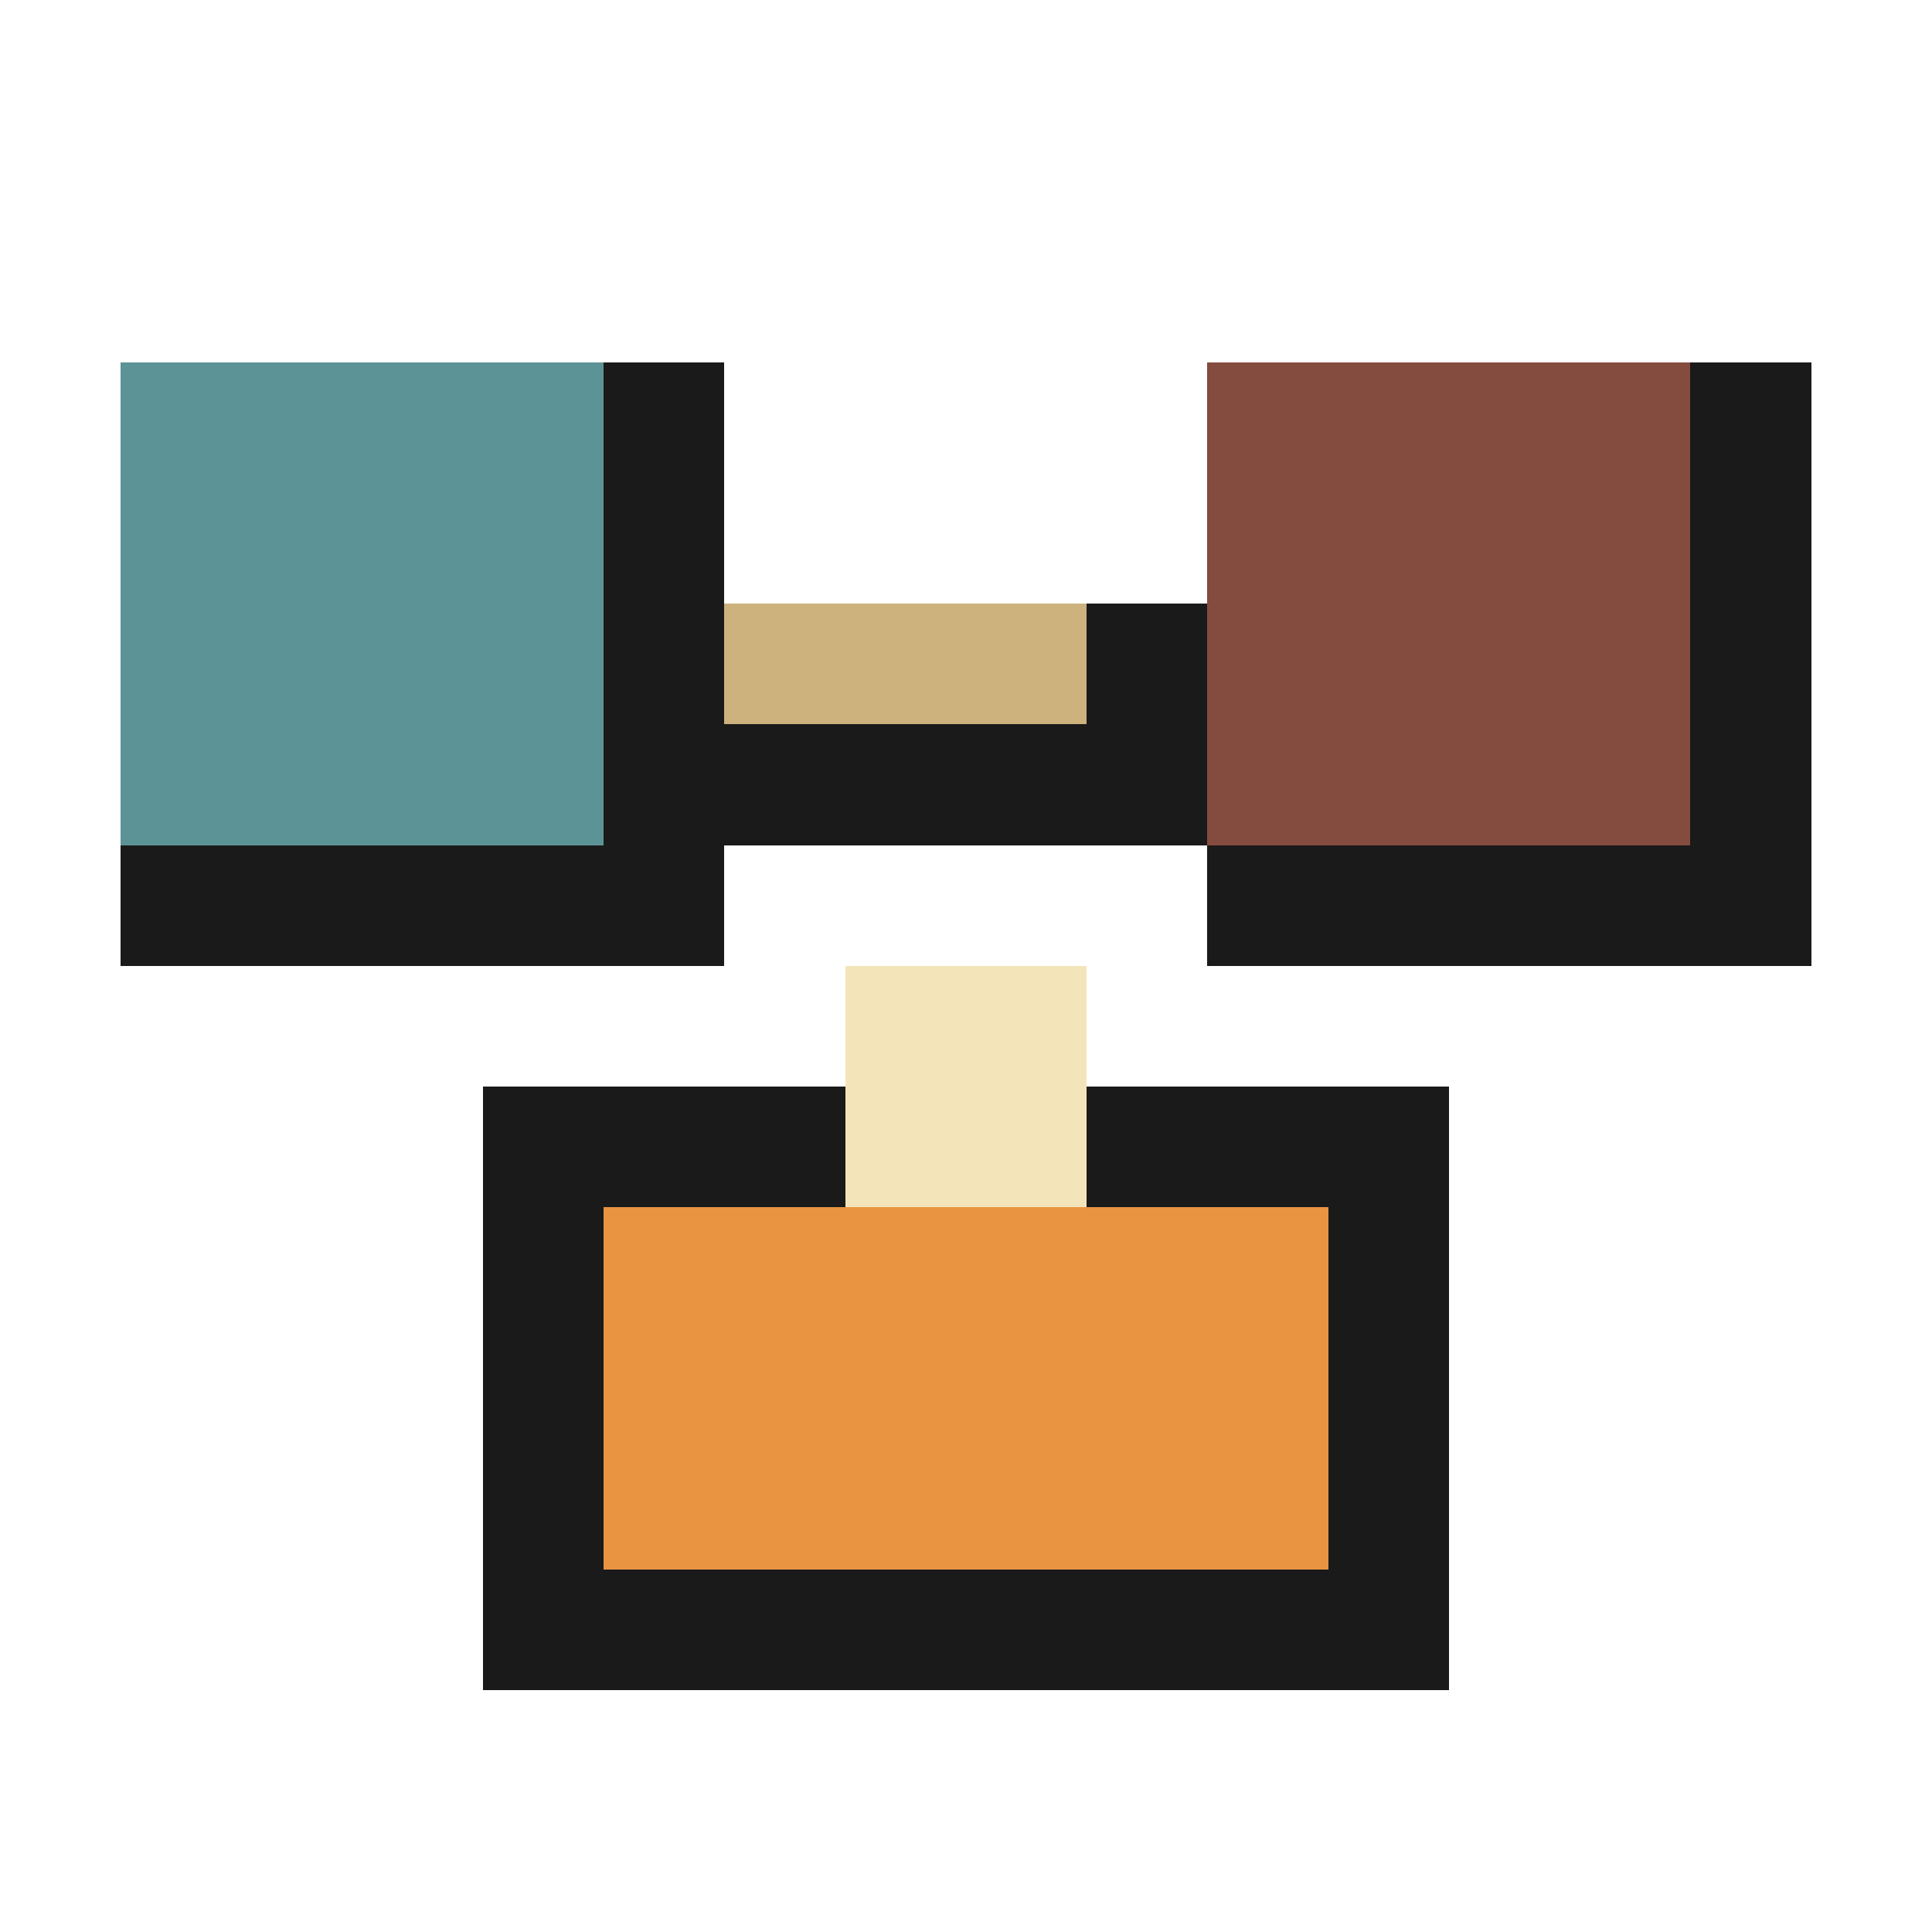
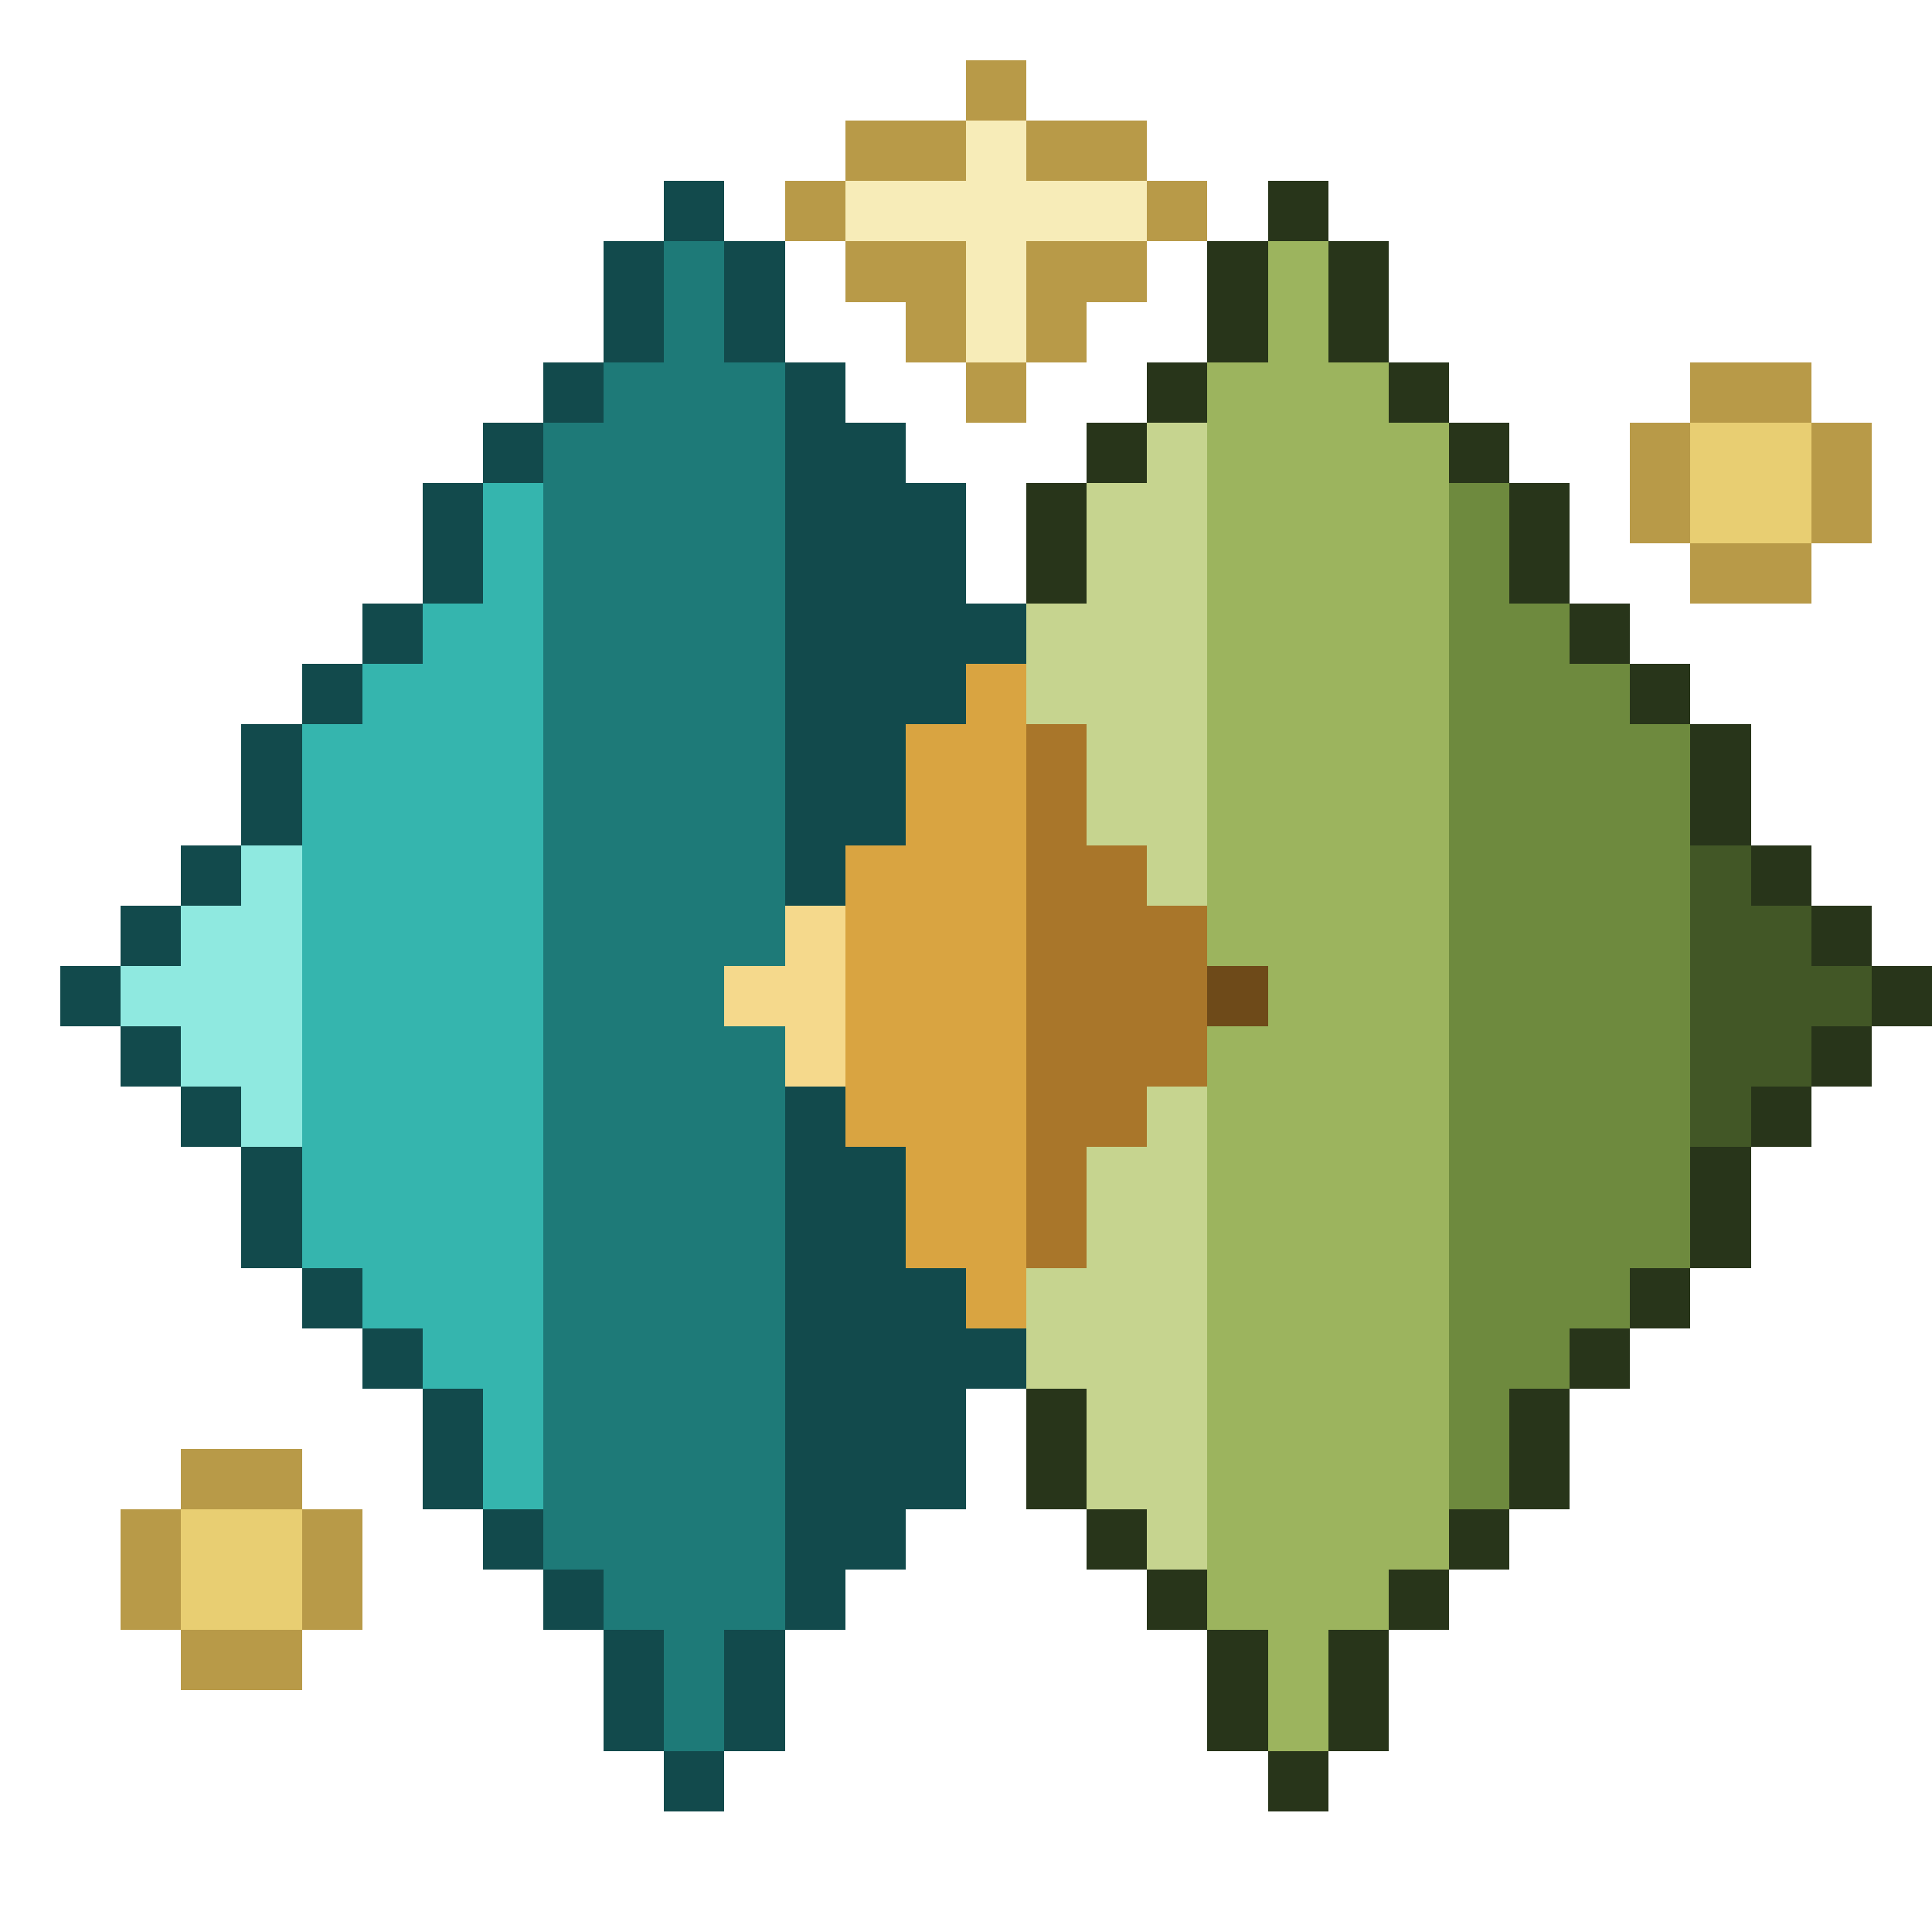
<svg xmlns="http://www.w3.org/2000/svg" viewBox="0 0 32 32" shape-rendering="crispEdges">
-   <rect x="2" y="6" width="10" height="10" fill="#1a1a1a" />
-   <rect x="2" y="6" width="8" height="8" fill="#5c9396" />
-   <rect x="20" y="6" width="10" height="10" fill="#1a1a1a" />
-   <rect x="20" y="6" width="8" height="8" fill="#844b3f" />
-   <rect x="12" y="10" width="8" height="4" fill="#1a1a1a" />
-   <rect x="12" y="10" width="6" height="2" fill="#cdb27e" />
-   <rect x="8" y="18" width="16" height="10" fill="#1a1a1a" />
-   <rect x="10" y="20" width="12" height="6" fill="#e99441" />
-   <rect x="14" y="16" width="4" height="4" fill="#f3e5b9" />
+   <rect x="16" y="1" width="1" height="1" fill="#b89a48" />
+   <rect x="14" y="2" width="2" height="1" fill="#b89a48" />
+   <rect x="16" y="2" width="1" height="1" fill="#f7ecb8" />
+   <rect x="17" y="2" width="2" height="1" fill="#b89a48" />
+   <rect x="11" y="3" width="1" height="1" fill="#124a4c" />
+   <rect x="13" y="3" width="1" height="1" fill="#b89a48" />
+   <rect x="14" y="3" width="5" height="1" fill="#f7ecb8" />
+   <rect x="19" y="3" width="1" height="1" fill="#b89a48" />
+   <rect x="21" y="3" width="1" height="1" fill="#28351a" />
+   <rect x="10" y="4" width="1" height="1" fill="#124a4c" />
+   <rect x="11" y="4" width="1" height="1" fill="#1e7a78" />
+   <rect x="12" y="4" width="1" height="1" fill="#124a4c" />
+   <rect x="14" y="4" width="2" height="1" fill="#b89a48" />
+   <rect x="16" y="4" width="1" height="1" fill="#f7ecb8" />
+   <rect x="17" y="4" width="2" height="1" fill="#b89a48" />
+   <rect x="20" y="4" width="1" height="1" fill="#28351a" />
+   <rect x="21" y="4" width="1" height="1" fill="#9cb45e" />
+   <rect x="22" y="4" width="1" height="1" fill="#28351a" />
+   <rect x="10" y="5" width="1" height="1" fill="#124a4c" />
+   <rect x="11" y="5" width="1" height="1" fill="#1e7a78" />
+   <rect x="12" y="5" width="1" height="1" fill="#124a4c" />
+   <rect x="15" y="5" width="1" height="1" fill="#b89a48" />
+   <rect x="16" y="5" width="1" height="1" fill="#f7ecb8" />
+   <rect x="17" y="5" width="1" height="1" fill="#b89a48" />
+   <rect x="20" y="5" width="1" height="1" fill="#28351a" />
+   <rect x="21" y="5" width="1" height="1" fill="#9cb45e" />
+   <rect x="22" y="5" width="1" height="1" fill="#28351a" />
+   <rect x="9" y="6" width="1" height="1" fill="#124a4c" />
+   <rect x="10" y="6" width="3" height="1" fill="#1e7a78" />
+   <rect x="13" y="6" width="1" height="1" fill="#124a4c" />
+   <rect x="16" y="6" width="1" height="1" fill="#b89a48" />
+   <rect x="19" y="6" width="1" height="1" fill="#28351a" />
+   <rect x="20" y="6" width="3" height="1" fill="#9cb45e" />
+   <rect x="23" y="6" width="1" height="1" fill="#28351a" />
+   <rect x="28" y="6" width="2" height="1" fill="#b89a48" />
+   <rect x="8" y="7" width="1" height="1" fill="#124a4c" />
+   <rect x="9" y="7" width="4" height="1" fill="#1e7a78" />
+   <rect x="13" y="7" width="2" height="1" fill="#124a4c" />
+   <rect x="18" y="7" width="1" height="1" fill="#28351a" />
+   <rect x="19" y="7" width="1" height="1" fill="#c6d48f" />
+   <rect x="20" y="7" width="4" height="1" fill="#9cb45e" />
+   <rect x="24" y="7" width="1" height="1" fill="#28351a" />
+   <rect x="27" y="7" width="1" height="1" fill="#b89a48" />
+   <rect x="28" y="7" width="2" height="1" fill="#e8ce72" />
+   <rect x="30" y="7" width="1" height="1" fill="#b89a48" />
+   <rect x="7" y="8" width="1" height="1" fill="#124a4c" />
+   <rect x="8" y="8" width="1" height="1" fill="#35b5ae" />
+   <rect x="9" y="8" width="4" height="1" fill="#1e7a78" />
+   <rect x="13" y="8" width="3" height="1" fill="#124a4c" />
+   <rect x="17" y="8" width="1" height="1" fill="#28351a" />
+   <rect x="18" y="8" width="2" height="1" fill="#c6d48f" />
+   <rect x="20" y="8" width="4" height="1" fill="#9cb45e" />
+   <rect x="24" y="8" width="1" height="1" fill="#6e8a3e" />
+   <rect x="25" y="8" width="1" height="1" fill="#28351a" />
+   <rect x="27" y="8" width="1" height="1" fill="#b89a48" />
+   <rect x="28" y="8" width="2" height="1" fill="#e8ce72" />
+   <rect x="30" y="8" width="1" height="1" fill="#b89a48" />
+   <rect x="7" y="9" width="1" height="1" fill="#124a4c" />
+   <rect x="8" y="9" width="1" height="1" fill="#35b5ae" />
+   <rect x="9" y="9" width="4" height="1" fill="#1e7a78" />
+   <rect x="13" y="9" width="3" height="1" fill="#124a4c" />
+   <rect x="17" y="9" width="1" height="1" fill="#28351a" />
+   <rect x="18" y="9" width="2" height="1" fill="#c6d48f" />
+   <rect x="20" y="9" width="4" height="1" fill="#9cb45e" />
+   <rect x="24" y="9" width="1" height="1" fill="#6e8a3e" />
+   <rect x="25" y="9" width="1" height="1" fill="#28351a" />
+   <rect x="28" y="9" width="2" height="1" fill="#b89a48" />
+   <rect x="6" y="10" width="1" height="1" fill="#124a4c" />
+   <rect x="7" y="10" width="2" height="1" fill="#35b5ae" />
+   <rect x="9" y="10" width="4" height="1" fill="#1e7a78" />
+   <rect x="13" y="10" width="4" height="1" fill="#124a4c" />
+   <rect x="17" y="10" width="3" height="1" fill="#c6d48f" />
+   <rect x="20" y="10" width="4" height="1" fill="#9cb45e" />
+   <rect x="24" y="10" width="2" height="1" fill="#6e8a3e" />
+   <rect x="26" y="10" width="1" height="1" fill="#28351a" />
+   <rect x="5" y="11" width="1" height="1" fill="#124a4c" />
+   <rect x="6" y="11" width="3" height="1" fill="#35b5ae" />
+   <rect x="9" y="11" width="4" height="1" fill="#1e7a78" />
+   <rect x="13" y="11" width="3" height="1" fill="#124a4c" />
+   <rect x="16" y="11" width="1" height="1" fill="#d9a441" />
+   <rect x="17" y="11" width="3" height="1" fill="#c6d48f" />
+   <rect x="20" y="11" width="4" height="1" fill="#9cb45e" />
+   <rect x="24" y="11" width="3" height="1" fill="#6e8a3e" />
+   <rect x="27" y="11" width="1" height="1" fill="#28351a" />
+   <rect x="4" y="12" width="1" height="1" fill="#124a4c" />
+   <rect x="5" y="12" width="4" height="1" fill="#35b5ae" />
+   <rect x="9" y="12" width="4" height="1" fill="#1e7a78" />
+   <rect x="13" y="12" width="2" height="1" fill="#124a4c" />
+   <rect x="15" y="12" width="2" height="1" fill="#d9a441" />
+   <rect x="17" y="12" width="1" height="1" fill="#a9762a" />
+   <rect x="18" y="12" width="2" height="1" fill="#c6d48f" />
+   <rect x="20" y="12" width="4" height="1" fill="#9cb45e" />
+   <rect x="24" y="12" width="4" height="1" fill="#6e8a3e" />
+   <rect x="28" y="12" width="1" height="1" fill="#28351a" />
+   <rect x="4" y="13" width="1" height="1" fill="#124a4c" />
+   <rect x="5" y="13" width="4" height="1" fill="#35b5ae" />
+   <rect x="9" y="13" width="4" height="1" fill="#1e7a78" />
+   <rect x="13" y="13" width="2" height="1" fill="#124a4c" />
+   <rect x="15" y="13" width="2" height="1" fill="#d9a441" />
+   <rect x="17" y="13" width="1" height="1" fill="#a9762a" />
+   <rect x="18" y="13" width="2" height="1" fill="#c6d48f" />
+   <rect x="20" y="13" width="4" height="1" fill="#9cb45e" />
+   <rect x="24" y="13" width="4" height="1" fill="#6e8a3e" />
+   <rect x="28" y="13" width="1" height="1" fill="#28351a" />
+   <rect x="3" y="14" width="1" height="1" fill="#124a4c" />
+   <rect x="4" y="14" width="1" height="1" fill="#8fe9e0" />
+   <rect x="5" y="14" width="4" height="1" fill="#35b5ae" />
+   <rect x="9" y="14" width="4" height="1" fill="#1e7a78" />
+   <rect x="13" y="14" width="1" height="1" fill="#124a4c" />
+   <rect x="14" y="14" width="3" height="1" fill="#d9a441" />
+   <rect x="17" y="14" width="2" height="1" fill="#a9762a" />
+   <rect x="19" y="14" width="1" height="1" fill="#c6d48f" />
+   <rect x="20" y="14" width="4" height="1" fill="#9cb45e" />
+   <rect x="24" y="14" width="4" height="1" fill="#6e8a3e" />
+   <rect x="28" y="14" width="1" height="1" fill="#425726" />
+   <rect x="29" y="14" width="1" height="1" fill="#28351a" />
+   <rect x="2" y="15" width="1" height="1" fill="#124a4c" />
+   <rect x="3" y="15" width="2" height="1" fill="#8fe9e0" />
+   <rect x="5" y="15" width="4" height="1" fill="#35b5ae" />
+   <rect x="9" y="15" width="4" height="1" fill="#1e7a78" />
+   <rect x="13" y="15" width="1" height="1" fill="#f5d98c" />
+   <rect x="14" y="15" width="3" height="1" fill="#d9a441" />
+   <rect x="17" y="15" width="3" height="1" fill="#a9762a" />
+   <rect x="20" y="15" width="4" height="1" fill="#9cb45e" />
+   <rect x="24" y="15" width="4" height="1" fill="#6e8a3e" />
+   <rect x="28" y="15" width="2" height="1" fill="#425726" />
+   <rect x="30" y="15" width="1" height="1" fill="#28351a" />
+   <rect x="1" y="16" width="1" height="1" fill="#124a4c" />
+   <rect x="2" y="16" width="3" height="1" fill="#8fe9e0" />
+   <rect x="5" y="16" width="4" height="1" fill="#35b5ae" />
+   <rect x="9" y="16" width="3" height="1" fill="#1e7a78" />
+   <rect x="12" y="16" width="2" height="1" fill="#f5d98c" />
+   <rect x="14" y="16" width="3" height="1" fill="#d9a441" />
+   <rect x="17" y="16" width="3" height="1" fill="#a9762a" />
+   <rect x="20" y="16" width="1" height="1" fill="#6e4a19" />
+   <rect x="21" y="16" width="3" height="1" fill="#9cb45e" />
+   <rect x="24" y="16" width="4" height="1" fill="#6e8a3e" />
+   <rect x="28" y="16" width="3" height="1" fill="#425726" />
+   <rect x="31" y="16" width="1" height="1" fill="#28351a" />
+   <rect x="2" y="17" width="1" height="1" fill="#124a4c" />
+   <rect x="3" y="17" width="2" height="1" fill="#8fe9e0" />
+   <rect x="5" y="17" width="4" height="1" fill="#35b5ae" />
+   <rect x="9" y="17" width="4" height="1" fill="#1e7a78" />
+   <rect x="13" y="17" width="1" height="1" fill="#f5d98c" />
+   <rect x="14" y="17" width="3" height="1" fill="#d9a441" />
+   <rect x="17" y="17" width="3" height="1" fill="#a9762a" />
+   <rect x="20" y="17" width="4" height="1" fill="#9cb45e" />
+   <rect x="24" y="17" width="4" height="1" fill="#6e8a3e" />
+   <rect x="28" y="17" width="2" height="1" fill="#425726" />
+   <rect x="30" y="17" width="1" height="1" fill="#28351a" />
+   <rect x="3" y="18" width="1" height="1" fill="#124a4c" />
+   <rect x="4" y="18" width="1" height="1" fill="#8fe9e0" />
+   <rect x="5" y="18" width="4" height="1" fill="#35b5ae" />
+   <rect x="9" y="18" width="4" height="1" fill="#1e7a78" />
+   <rect x="13" y="18" width="1" height="1" fill="#124a4c" />
+   <rect x="14" y="18" width="3" height="1" fill="#d9a441" />
+   <rect x="17" y="18" width="2" height="1" fill="#a9762a" />
+   <rect x="19" y="18" width="1" height="1" fill="#c6d48f" />
+   <rect x="20" y="18" width="4" height="1" fill="#9cb45e" />
+   <rect x="24" y="18" width="4" height="1" fill="#6e8a3e" />
+   <rect x="28" y="18" width="1" height="1" fill="#425726" />
+   <rect x="29" y="18" width="1" height="1" fill="#28351a" />
+   <rect x="4" y="19" width="1" height="1" fill="#124a4c" />
+   <rect x="5" y="19" width="4" height="1" fill="#35b5ae" />
+   <rect x="9" y="19" width="4" height="1" fill="#1e7a78" />
+   <rect x="13" y="19" width="2" height="1" fill="#124a4c" />
+   <rect x="15" y="19" width="2" height="1" fill="#d9a441" />
+   <rect x="17" y="19" width="1" height="1" fill="#a9762a" />
+   <rect x="18" y="19" width="2" height="1" fill="#c6d48f" />
+   <rect x="20" y="19" width="4" height="1" fill="#9cb45e" />
+   <rect x="24" y="19" width="4" height="1" fill="#6e8a3e" />
+   <rect x="28" y="19" width="1" height="1" fill="#28351a" />
+   <rect x="4" y="20" width="1" height="1" fill="#124a4c" />
+   <rect x="5" y="20" width="4" height="1" fill="#35b5ae" />
+   <rect x="9" y="20" width="4" height="1" fill="#1e7a78" />
+   <rect x="13" y="20" width="2" height="1" fill="#124a4c" />
+   <rect x="15" y="20" width="2" height="1" fill="#d9a441" />
+   <rect x="17" y="20" width="1" height="1" fill="#a9762a" />
+   <rect x="18" y="20" width="2" height="1" fill="#c6d48f" />
+   <rect x="20" y="20" width="4" height="1" fill="#9cb45e" />
+   <rect x="24" y="20" width="4" height="1" fill="#6e8a3e" />
+   <rect x="28" y="20" width="1" height="1" fill="#28351a" />
+   <rect x="5" y="21" width="1" height="1" fill="#124a4c" />
+   <rect x="6" y="21" width="3" height="1" fill="#35b5ae" />
+   <rect x="9" y="21" width="4" height="1" fill="#1e7a78" />
+   <rect x="13" y="21" width="3" height="1" fill="#124a4c" />
+   <rect x="16" y="21" width="1" height="1" fill="#d9a441" />
+   <rect x="17" y="21" width="3" height="1" fill="#c6d48f" />
+   <rect x="20" y="21" width="4" height="1" fill="#9cb45e" />
+   <rect x="24" y="21" width="3" height="1" fill="#6e8a3e" />
+   <rect x="27" y="21" width="1" height="1" fill="#28351a" />
+   <rect x="6" y="22" width="1" height="1" fill="#124a4c" />
+   <rect x="7" y="22" width="2" height="1" fill="#35b5ae" />
+   <rect x="9" y="22" width="4" height="1" fill="#1e7a78" />
+   <rect x="13" y="22" width="4" height="1" fill="#124a4c" />
+   <rect x="17" y="22" width="3" height="1" fill="#c6d48f" />
+   <rect x="20" y="22" width="4" height="1" fill="#9cb45e" />
+   <rect x="24" y="22" width="2" height="1" fill="#6e8a3e" />
+   <rect x="26" y="22" width="1" height="1" fill="#28351a" />
+   <rect x="7" y="23" width="1" height="1" fill="#124a4c" />
+   <rect x="8" y="23" width="1" height="1" fill="#35b5ae" />
+   <rect x="9" y="23" width="4" height="1" fill="#1e7a78" />
+   <rect x="13" y="23" width="3" height="1" fill="#124a4c" />
+   <rect x="17" y="23" width="1" height="1" fill="#28351a" />
+   <rect x="18" y="23" width="2" height="1" fill="#c6d48f" />
+   <rect x="20" y="23" width="4" height="1" fill="#9cb45e" />
+   <rect x="24" y="23" width="1" height="1" fill="#6e8a3e" />
+   <rect x="25" y="23" width="1" height="1" fill="#28351a" />
+   <rect x="3" y="24" width="2" height="1" fill="#b89a48" />
+   <rect x="7" y="24" width="1" height="1" fill="#124a4c" />
+   <rect x="8" y="24" width="1" height="1" fill="#35b5ae" />
+   <rect x="9" y="24" width="4" height="1" fill="#1e7a78" />
+   <rect x="13" y="24" width="3" height="1" fill="#124a4c" />
+   <rect x="17" y="24" width="1" height="1" fill="#28351a" />
+   <rect x="18" y="24" width="2" height="1" fill="#c6d48f" />
+   <rect x="20" y="24" width="4" height="1" fill="#9cb45e" />
+   <rect x="24" y="24" width="1" height="1" fill="#6e8a3e" />
+   <rect x="25" y="24" width="1" height="1" fill="#28351a" />
+   <rect x="2" y="25" width="1" height="1" fill="#b89a48" />
+   <rect x="3" y="25" width="2" height="1" fill="#e8ce72" />
+   <rect x="5" y="25" width="1" height="1" fill="#b89a48" />
+   <rect x="8" y="25" width="1" height="1" fill="#124a4c" />
+   <rect x="9" y="25" width="4" height="1" fill="#1e7a78" />
+   <rect x="13" y="25" width="2" height="1" fill="#124a4c" />
+   <rect x="18" y="25" width="1" height="1" fill="#28351a" />
+   <rect x="19" y="25" width="1" height="1" fill="#c6d48f" />
+   <rect x="20" y="25" width="4" height="1" fill="#9cb45e" />
+   <rect x="24" y="25" width="1" height="1" fill="#28351a" />
+   <rect x="2" y="26" width="1" height="1" fill="#b89a48" />
+   <rect x="3" y="26" width="2" height="1" fill="#e8ce72" />
+   <rect x="5" y="26" width="1" height="1" fill="#b89a48" />
+   <rect x="9" y="26" width="1" height="1" fill="#124a4c" />
+   <rect x="10" y="26" width="3" height="1" fill="#1e7a78" />
+   <rect x="13" y="26" width="1" height="1" fill="#124a4c" />
+   <rect x="19" y="26" width="1" height="1" fill="#28351a" />
+   <rect x="20" y="26" width="3" height="1" fill="#9cb45e" />
+   <rect x="23" y="26" width="1" height="1" fill="#28351a" />
+   <rect x="3" y="27" width="2" height="1" fill="#b89a48" />
+   <rect x="10" y="27" width="1" height="1" fill="#124a4c" />
+   <rect x="11" y="27" width="1" height="1" fill="#1e7a78" />
+   <rect x="12" y="27" width="1" height="1" fill="#124a4c" />
+   <rect x="20" y="27" width="1" height="1" fill="#28351a" />
+   <rect x="21" y="27" width="1" height="1" fill="#9cb45e" />
+   <rect x="22" y="27" width="1" height="1" fill="#28351a" />
+   <rect x="10" y="28" width="1" height="1" fill="#124a4c" />
+   <rect x="11" y="28" width="1" height="1" fill="#1e7a78" />
+   <rect x="12" y="28" width="1" height="1" fill="#124a4c" />
+   <rect x="20" y="28" width="1" height="1" fill="#28351a" />
+   <rect x="21" y="28" width="1" height="1" fill="#9cb45e" />
+   <rect x="22" y="28" width="1" height="1" fill="#28351a" />
+   <rect x="11" y="29" width="1" height="1" fill="#124a4c" />
+   <rect x="21" y="29" width="1" height="1" fill="#28351a" />
</svg>
